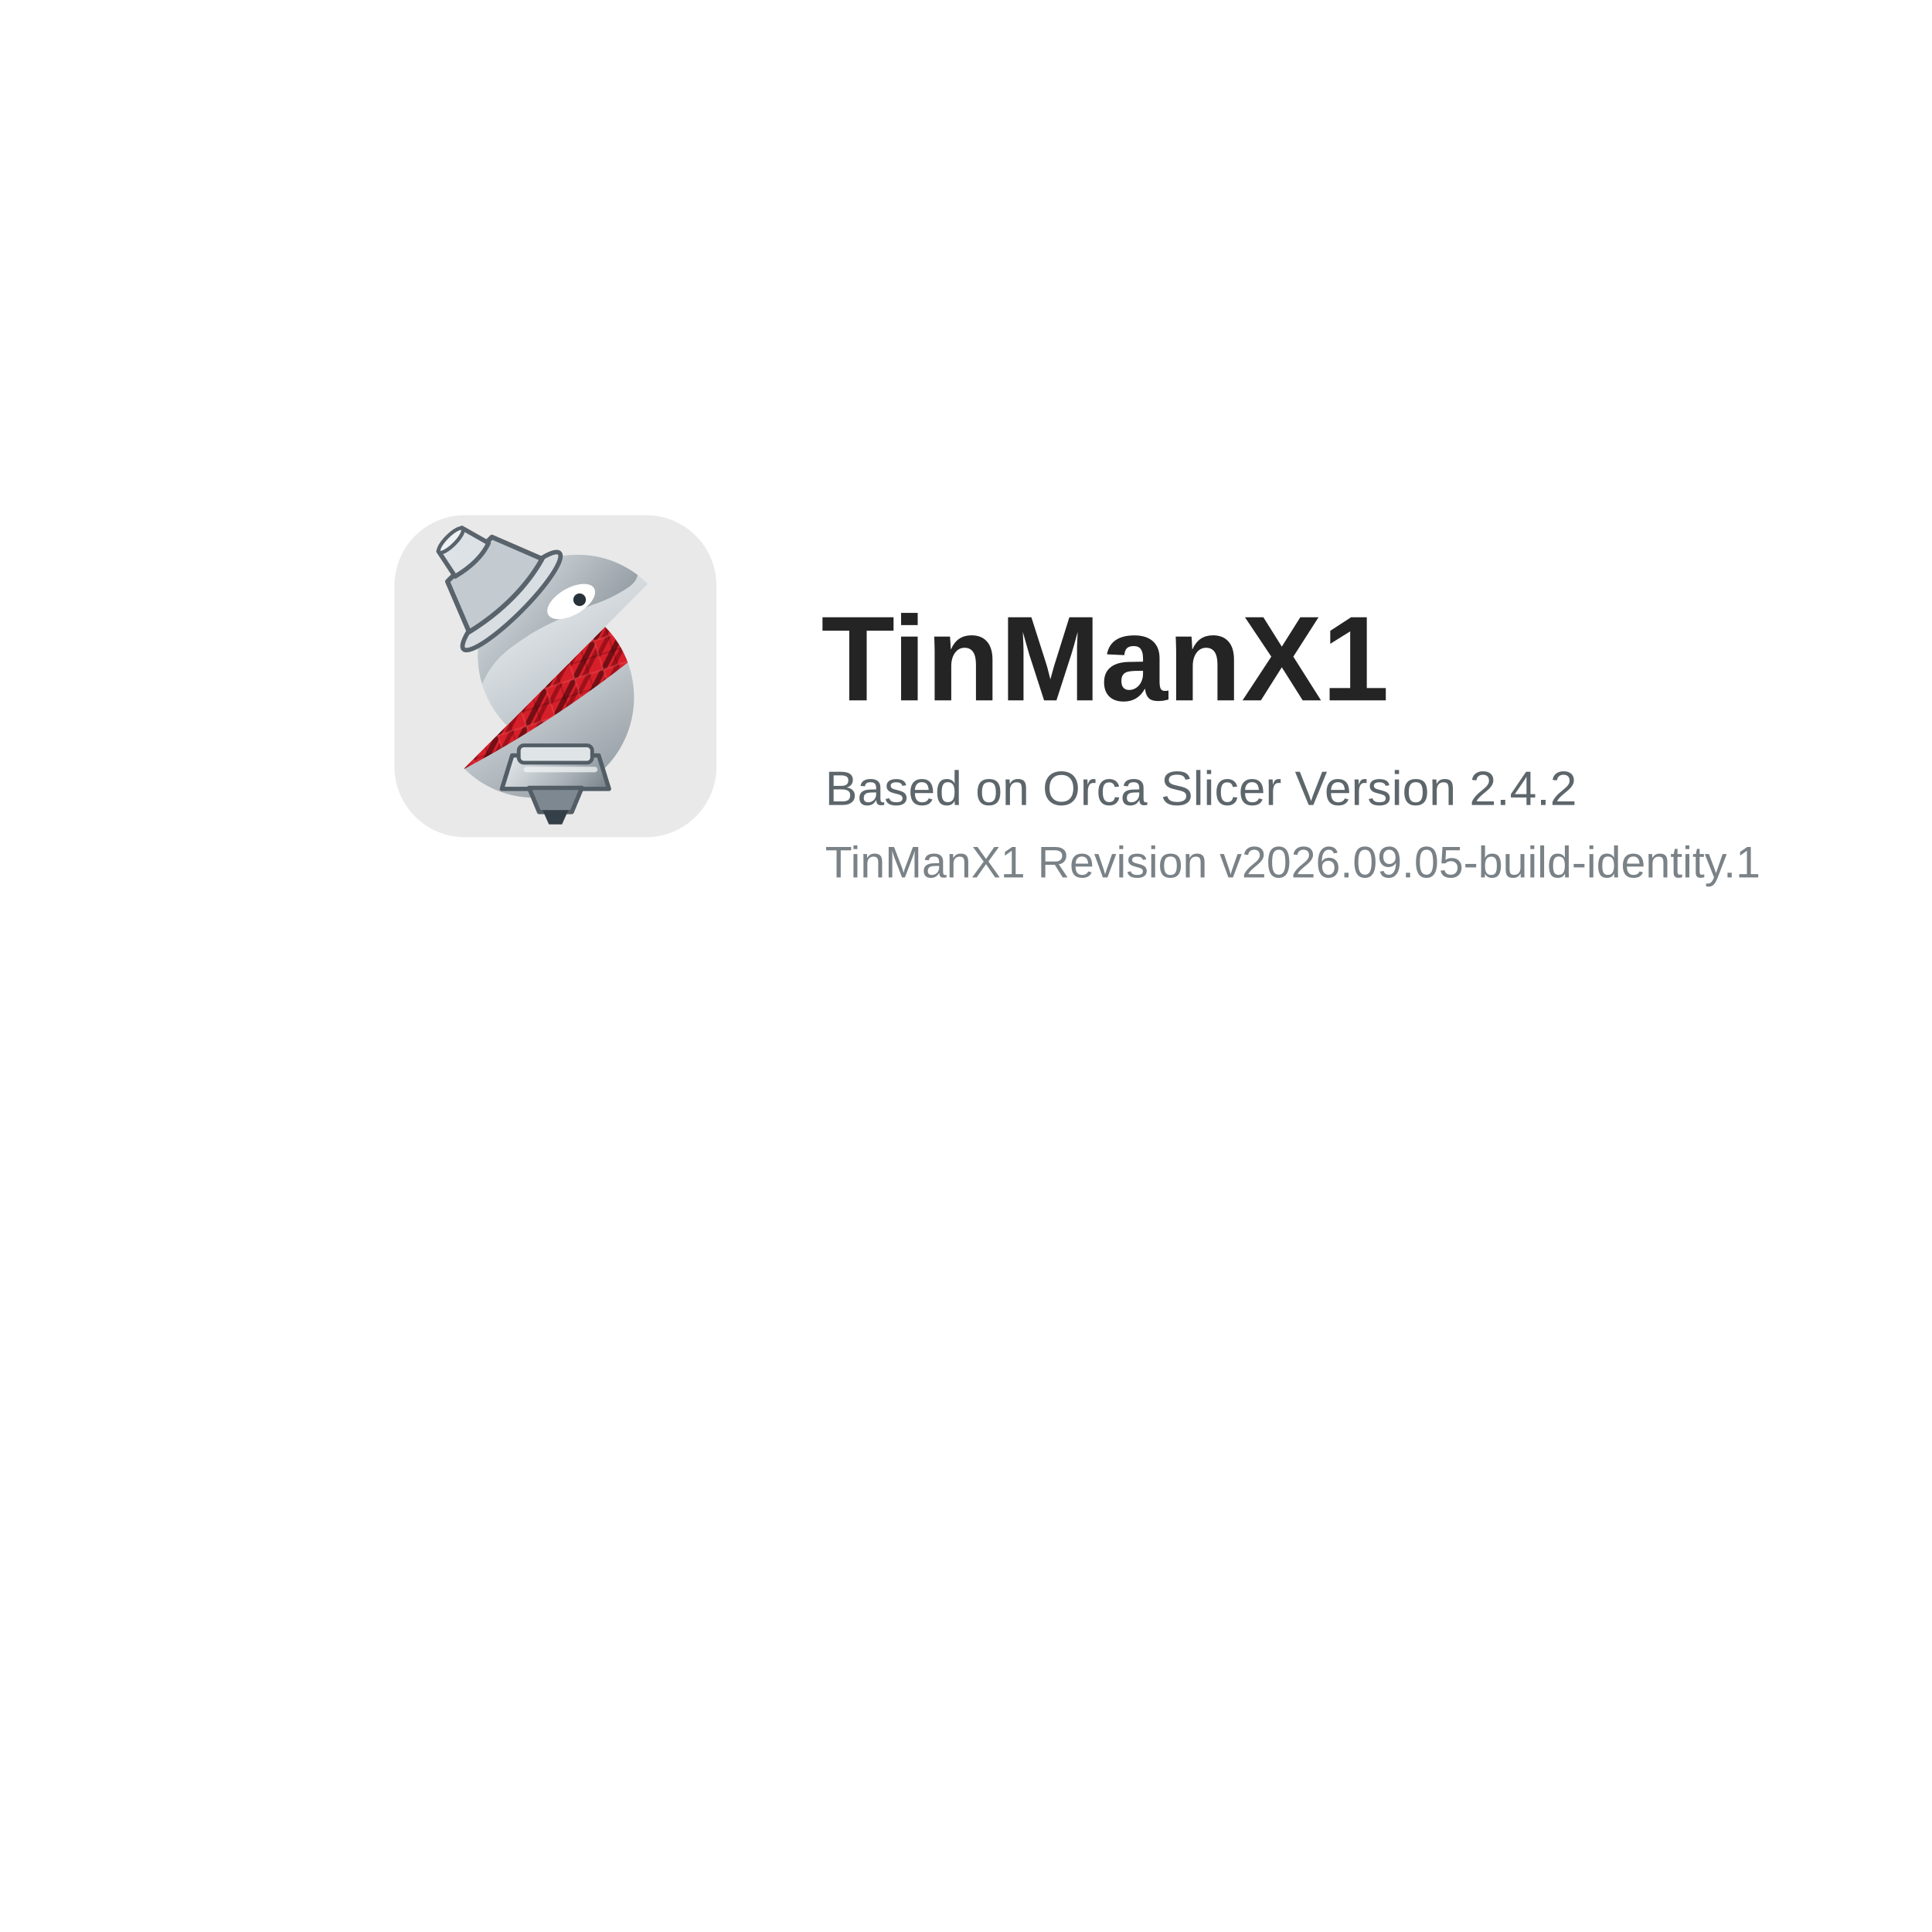
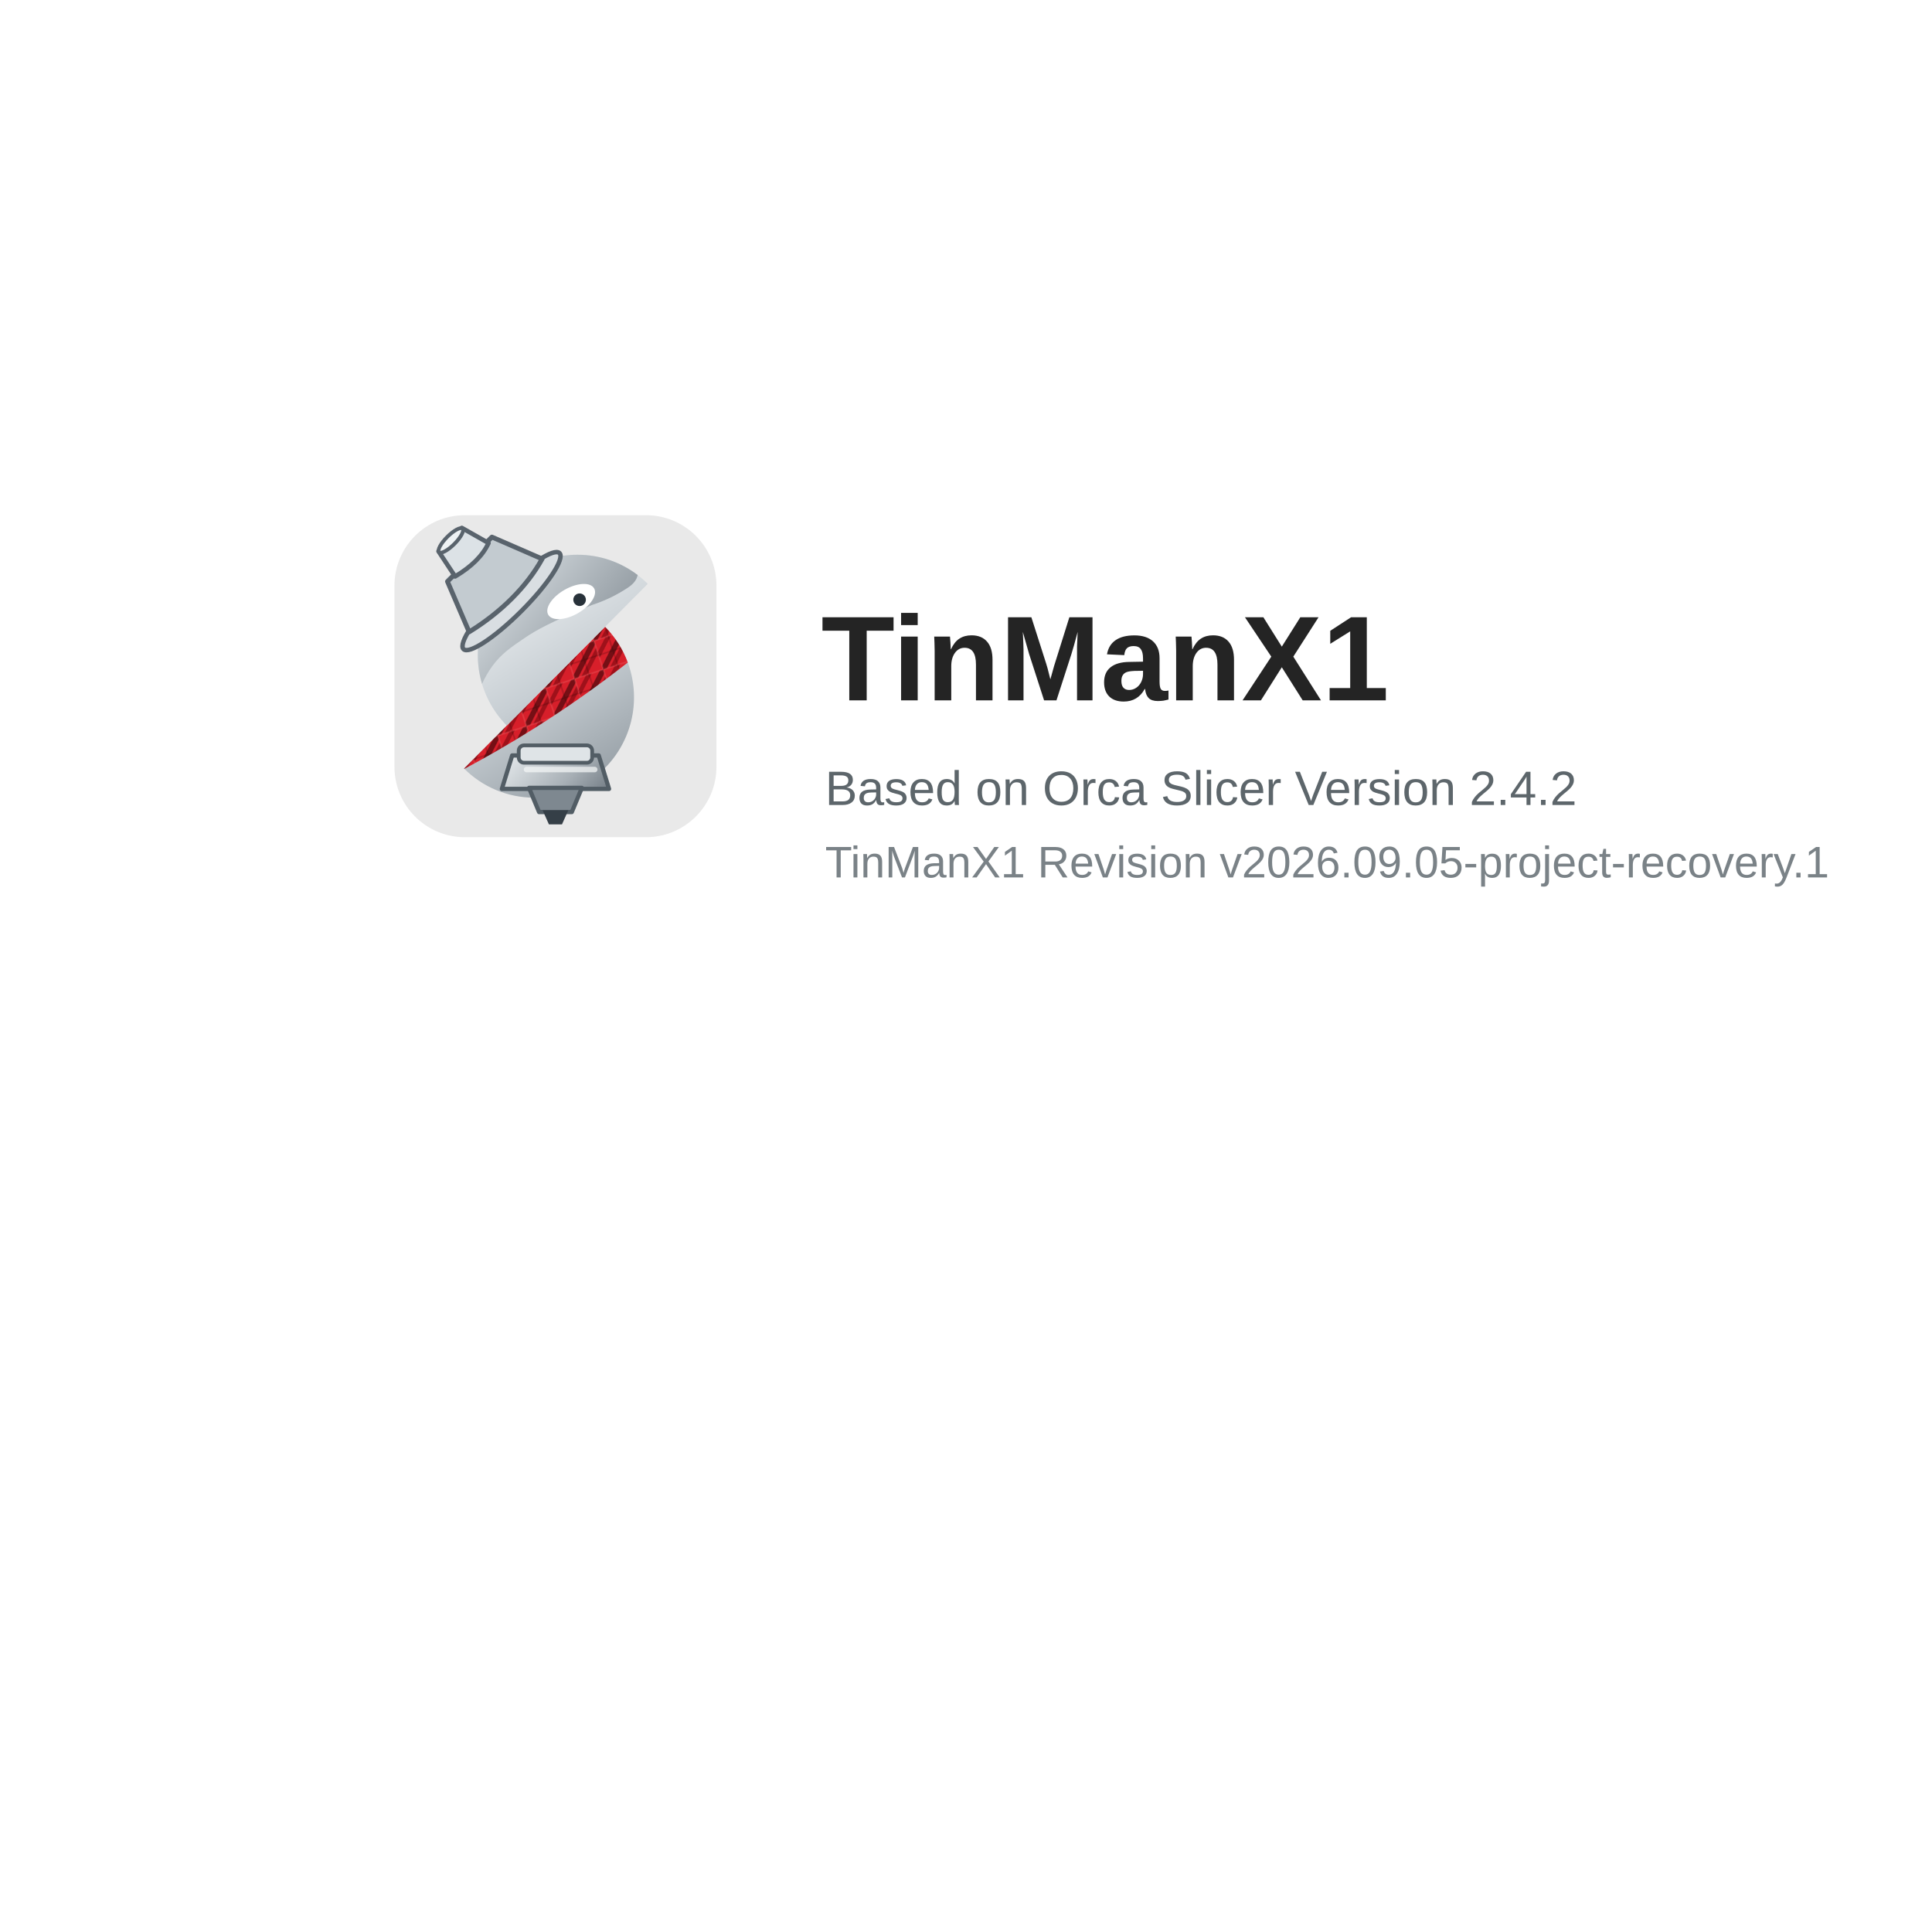
<svg xmlns="http://www.w3.org/2000/svg" width="480" height="480" viewBox="0 0 480 480">
  <defs>
    <linearGradient id="tmxSilver" x1="18" y1="8" x2="47" y2="55" gradientUnits="userSpaceOnUse">
      <stop offset="0" stop-color="#f7f9fa" />
      <stop offset=".52" stop-color="#c7ced3" />
      <stop offset="1" stop-color="#8d969d" />
    </linearGradient>
    <linearGradient id="tmxDarkSilver" x1="19" y1="10" x2="49" y2="35" gradientUnits="userSpaceOnUse">
      <stop offset="0" stop-color="#dce2e6" />
      <stop offset="1" stop-color="#6f7981" />
    </linearGradient>
    <linearGradient id="tmxNozzle" x1="24" y1="43" x2="43" y2="60" gradientUnits="userSpaceOnUse">
      <stop offset="0" stop-color="#eef2f4" />
      <stop offset=".55" stop-color="#a8b0b6" />
      <stop offset="1" stop-color="#59636c" />
    </linearGradient>
    <pattern id="tmxCarbonRed" width="6" height="6" patternUnits="userSpaceOnUse" patternTransform="rotate(-18)">
      <rect width="6" height="6" fill="#D71F2A" />
      <path d="M-2 1 1-2M0 6 6 0M5 8 8 5" fill="none" stroke="#250204" stroke-width="1.05" opacity=".55" />
      <path d="M-2 5 5-2M1 7 7 1" fill="none" stroke="#7c0810" stroke-width=".85" opacity=".62" />
      <path d="M0 0h6v6h-6z" fill="none" stroke="#f06a70" stroke-width=".35" opacity=".28" />
      <path d="M0 3h6M3 0v6" fill="none" stroke="#180102" stroke-width=".28" opacity=".22" />
    </pattern>
  </defs>
  <rect width="480" height="480" fill="#ffffff" />
  <g transform="translate(98 128)">
    <g transform="scale(1.25)">
      <rect width="64" height="64" rx="14" fill="#e9e9e9" />
      <path d="M13.84,50.354a19.7,19.7,0,0,0,13.883,5.79A19.944,19.944,0,0,0,41.858,22.182Z" fill="url(#tmxSilver)" />
      <path d="M41.858,22.181,13.84,50.354l.061.059A220.548,220.548,0,0,0,46.378,29.277a19.964,19.964,0,0,0-4.52-7.1" fill="url(#tmxCarbonRed)" />
      <path d="M36.381,7.856A19.943,19.943,0,0,0,22.327,41.818L50.345,13.646a19.693,19.693,0,0,0-13.964-5.79" fill="url(#tmxSilver)" />
      <path d="M36.381,7.856A19.636,19.636,0,0,0,26.04,10.782a22.742,22.742,0,0,0-5.91-.745,23.084,23.084,0,0,0-9.477,2.124.632.632,0,0,0,.129,1.191,13.52,13.52,0,0,1,8.069,5.137A20.06,20.06,0,0,0,17.41,33.534a19.873,19.873,0,0,1,2-3.488c1.819-2.5,3.743-3.8,6.585-5.723,2.093-1.416,5-3.077,13.359-6.512a28.421,28.421,0,0,0,6.12-2.821c1.4-.831,2.461-1.615,2.8-2.842.024-.086.045-.172.065-.256A19.655,19.655,0,0,0,36.381,7.856" fill="url(#tmxDarkSilver)" />
      <path d="M39.69,14.551c.727,1.285-.728,3.495-3.249,4.937s-5.154,1.569-5.88.284.727-3.495,3.248-4.937,5.154-1.569,5.881-.284" fill="#fff" />
      <circle cx="36.8" cy="16.8" r="1.25" fill="#28323a" />
      <g transform="translate(-17 1) rotate(-45 34.2 12.5) scale(1.05)">
        <ellipse cx="34.25" cy="18.4" rx="12.85" ry="2.65" fill="#d9dee2" stroke="#59636c" stroke-width=".85" />
        <path d="M28.3,7.2h11.9l3.8,9.65c-5.75,1.65-12.65,1.65-19.55,0Z" fill="#c3cbd0" stroke="#59636c" stroke-width=".9" stroke-linejoin="round" />
        <path d="M31.15,1.95h6.25l1.55,5.6c-2.45.9-5.4.9-8.95,0Z" fill="#dce2e6" stroke="#59636c" stroke-width=".85" stroke-linejoin="round" />
        <ellipse cx="34.25" cy="2.15" rx="3.15" ry=".95" fill="#eef2f4" stroke="#59636c" stroke-width=".7" />
      </g>
      <path d="M23.4,47.75h17.2l2.05,6.65H21.35Z" fill="url(#tmxNozzle)" stroke="#525d65" stroke-width=".85" stroke-linejoin="round" />
      <path d="M26.75,54.2h10.5l-2,4.8h-6.5Z" fill="#7e8890" stroke="#525d65" stroke-width=".85" stroke-linejoin="round" />
      <path d="M29.45,58.65h5.1l-1.25,2.8h-2.6Z" fill="#353f47" />
      <rect x="24.7" y="45.75" width="14.6" height="3.45" rx="1.05" fill="#dfe4e7" stroke="#525d65" stroke-width=".75" />
      <path d="M26.25,50.55h13.55" fill="none" stroke="#f4f6f7" stroke-width="1.1" stroke-linecap="round" opacity=".72" />
    </g>
    <text x="106" y="46" font-family="Arial, Helvetica, sans-serif" font-size="30" font-weight="700" fill="#242424">TinManX1</text>
    <text x="107" y="72" font-family="Arial, Helvetica, sans-serif" font-size="12" fill="#5d666b">Based on Orca Slicer Version 2.4.2</text>
-     <text x="107" y="90" font-family="Arial, Helvetica, sans-serif" font-size="11" fill="#7a8287">TinManX1 Revision v2026.09.05-build-identity.1</text>
+     <text x="107" y="90" font-family="Arial, Helvetica, sans-serif" font-size="11" fill="#7a8287">TinManX1 Revision v2026.09.05-project-recovery.1</text>
  </g>
</svg>
